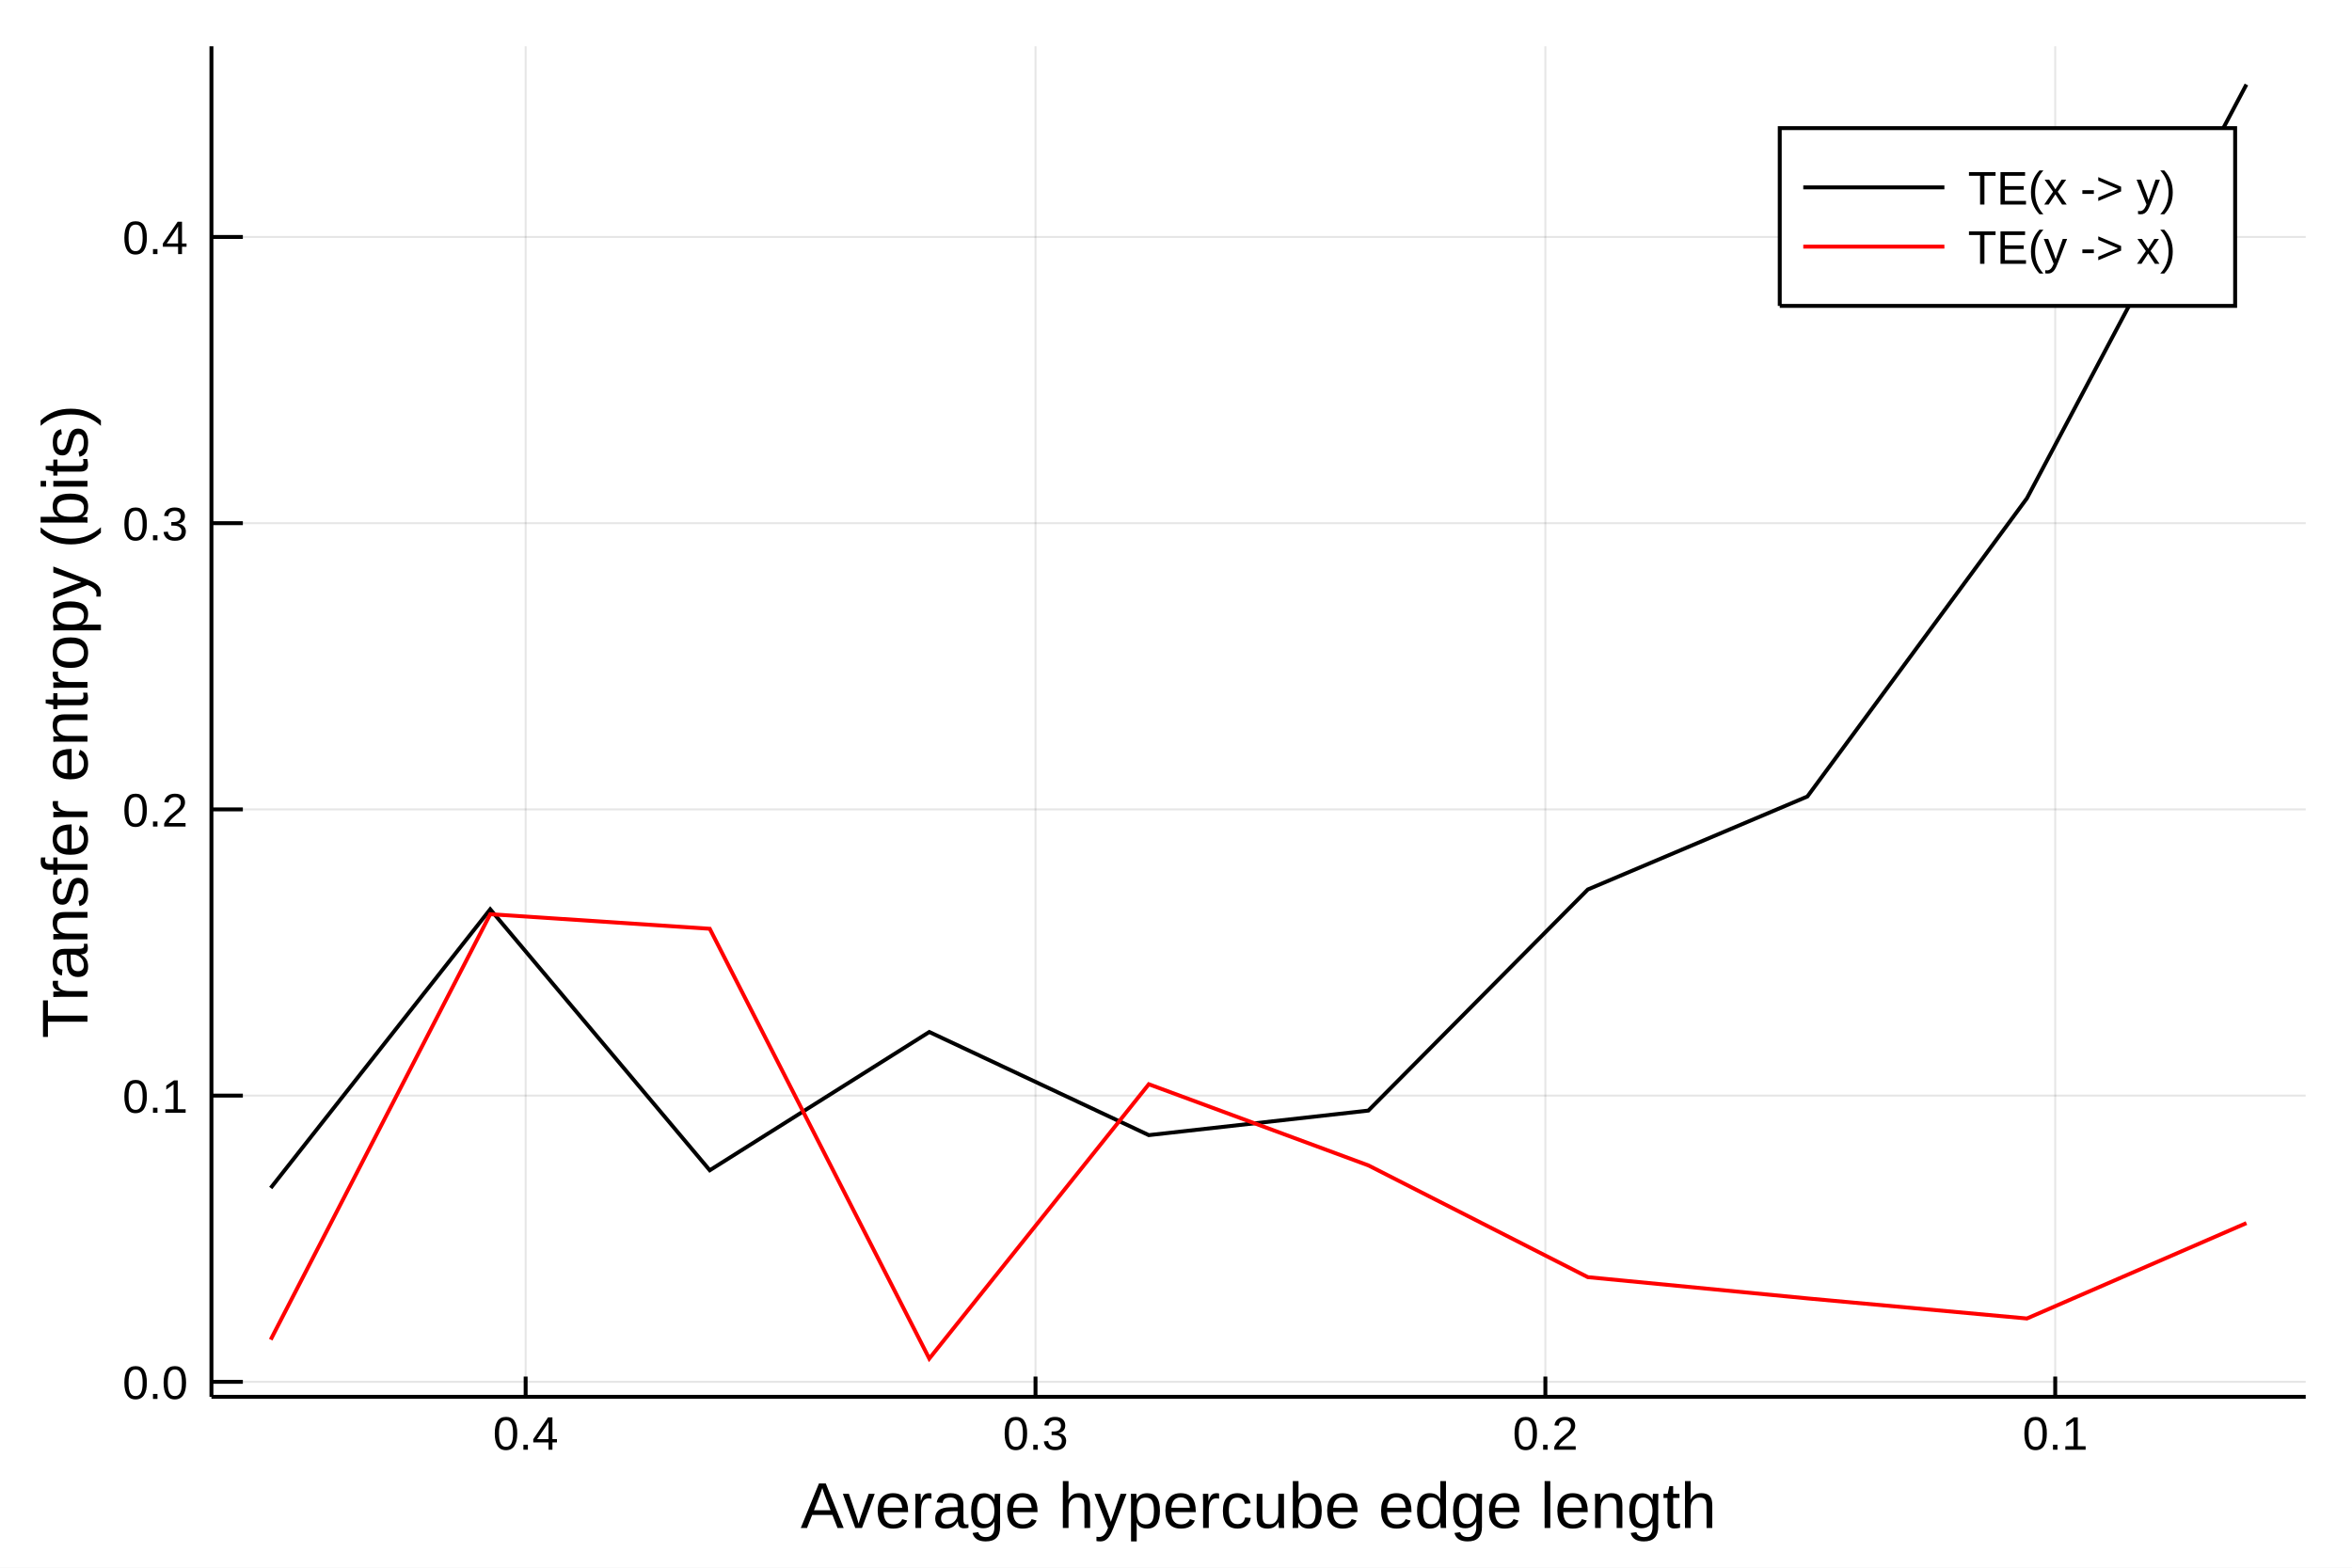
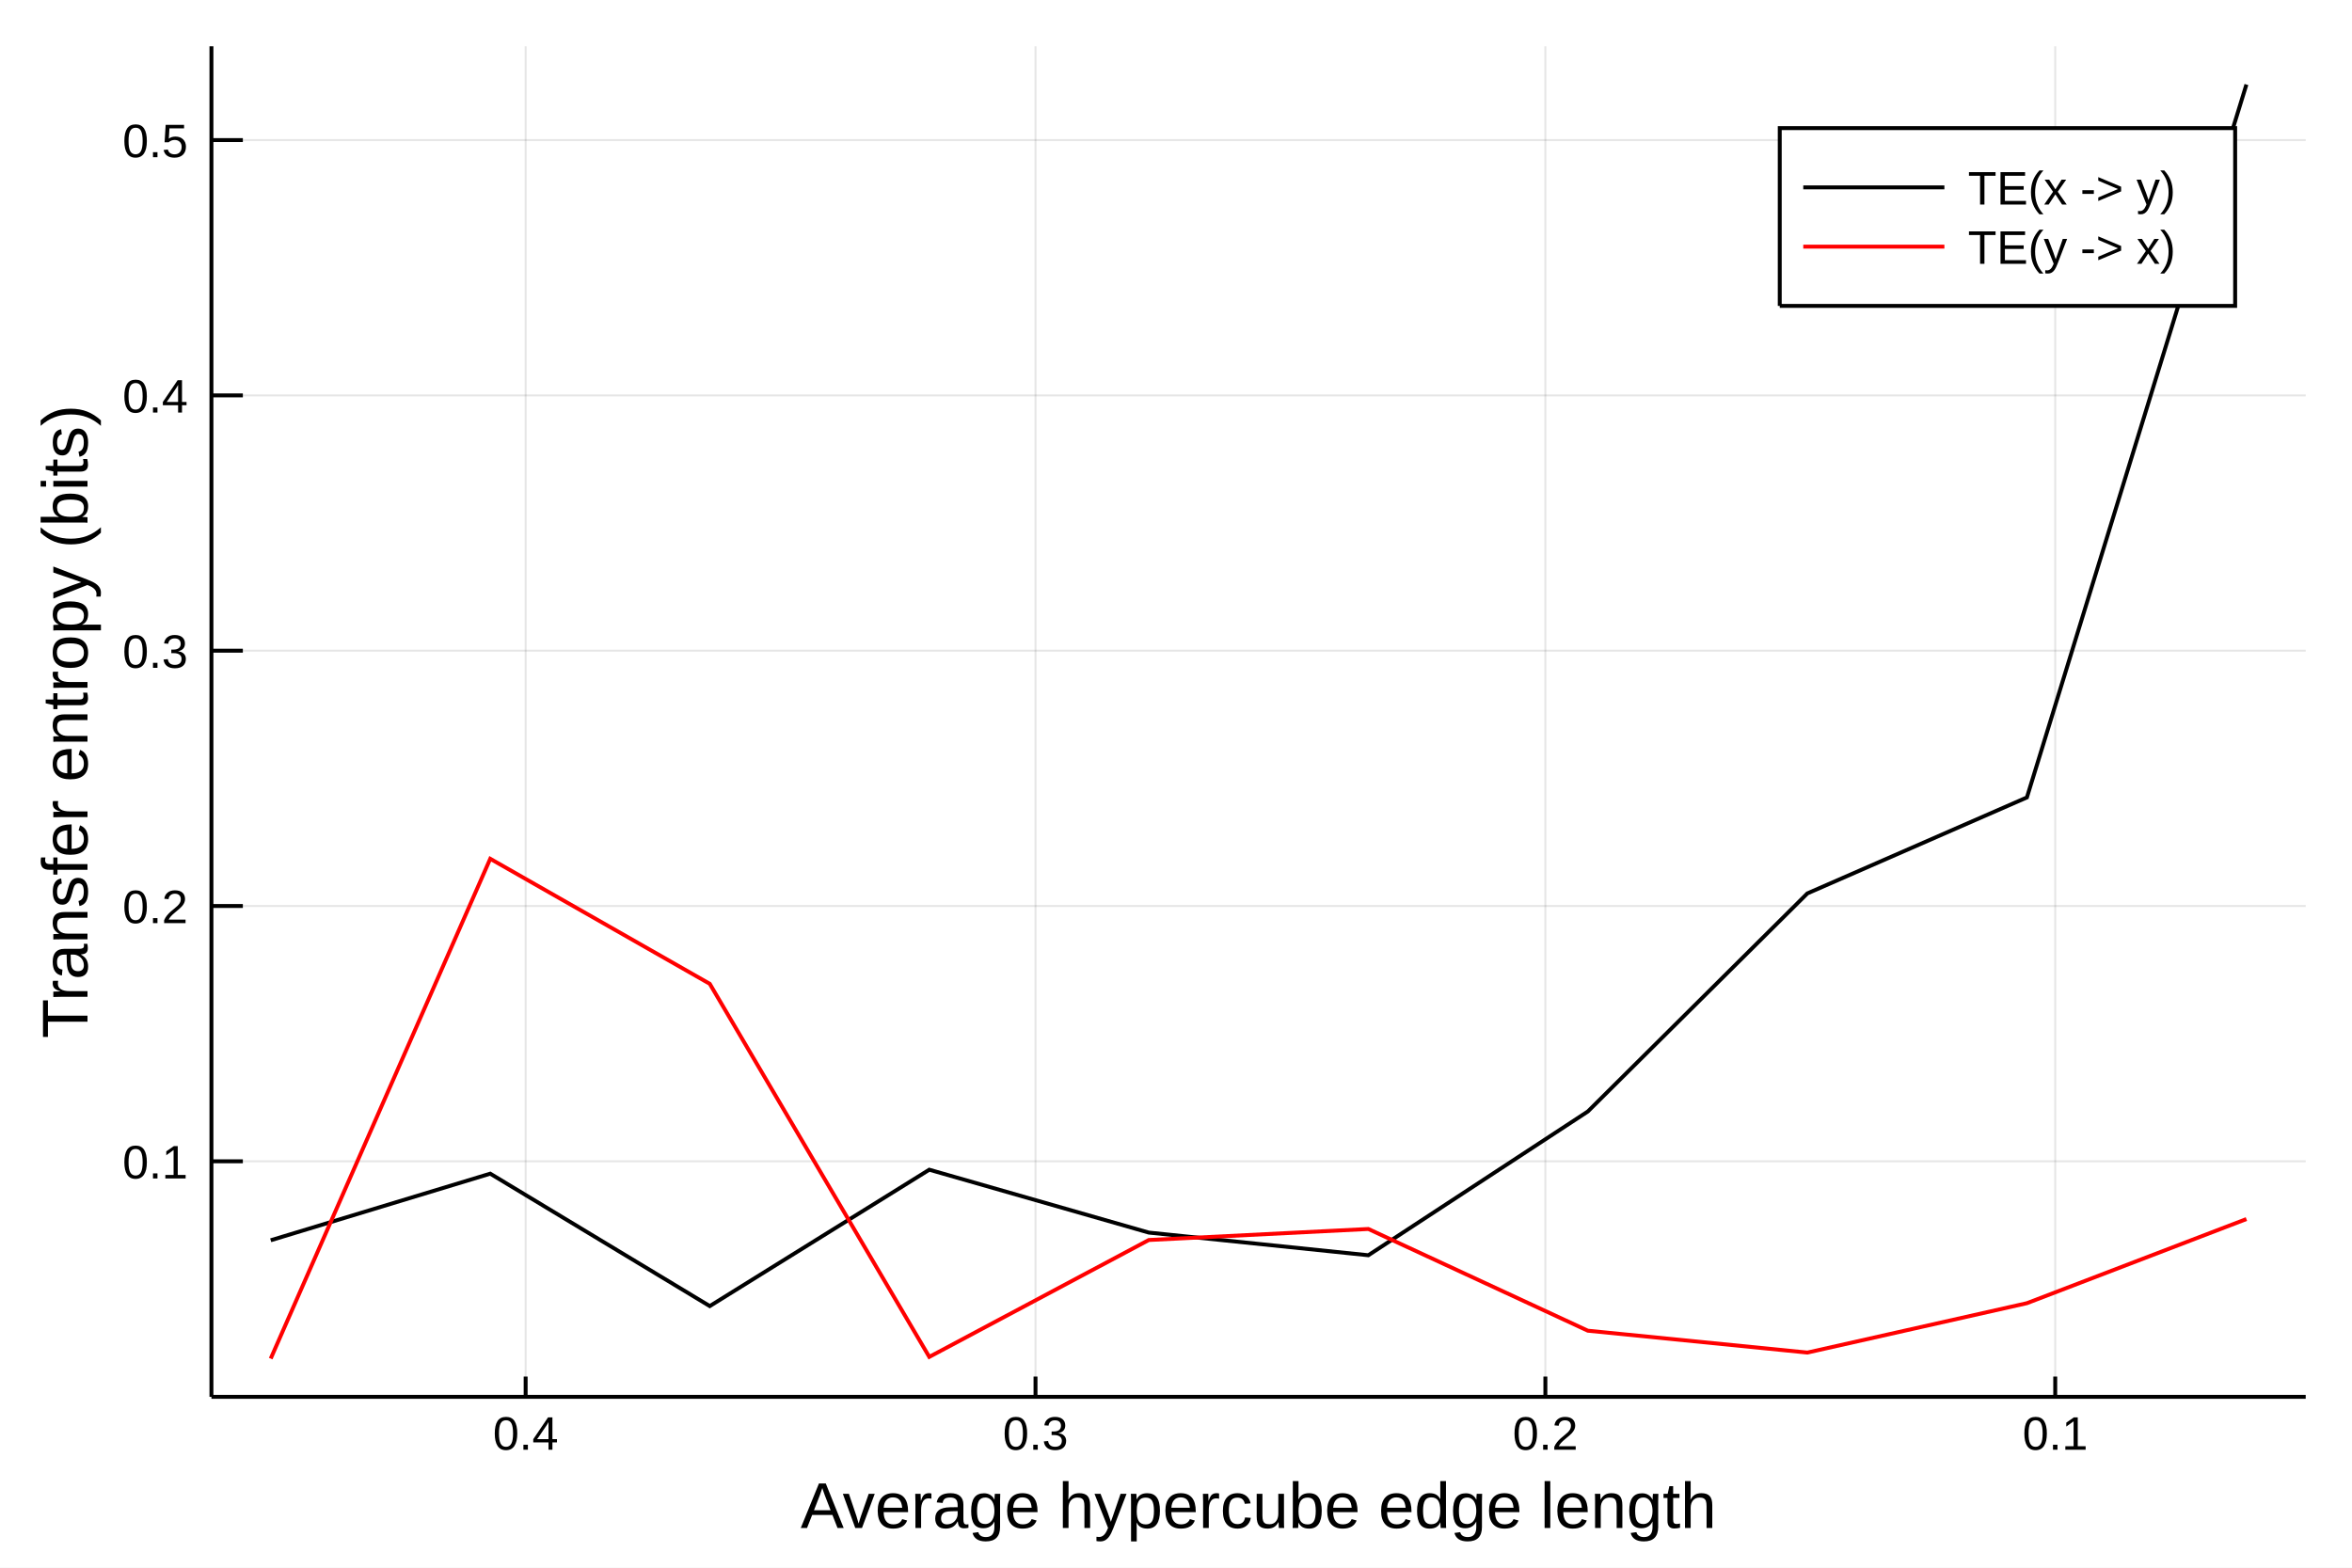
<svg xmlns="http://www.w3.org/2000/svg" width="600" height="400" viewBox="0 0 2400 1600">
  <defs>
-     <clipPath id="clip4200">
+     <clipPath id="clip6700">
      <rect x="0" y="0" width="2400" height="1600" />
    </clipPath>
  </defs>
-   <path clip-path="url(#clip4200)" d=" M0 1600 L2400 1600 L2400 0 L0 0  Z   " fill="#ffffff" fill-rule="evenodd" fill-opacity="1" />
+   <path clip-path="url(#clip6700)" d=" M0 1600 L2400 1600 L2400 0 L0 0  Z   " fill="#ffffff" fill-rule="evenodd" fill-opacity="1" />
  <defs>
-     <clipPath id="clip4201">
+     <clipPath id="clip6701">
      <rect x="480" y="0" width="1681" height="1600" />
    </clipPath>
  </defs>
-   <path clip-path="url(#clip4200)" d=" M215.754 1425.62 L2352.76 1425.62 L2352.76 47.244 L215.754 47.244  Z   " fill="#ffffff" fill-rule="evenodd" fill-opacity="1" />
+   <path clip-path="url(#clip6700)" d=" M215.754 1425.62 L2352.76 1425.62 L2352.76 47.244 L215.754 47.244  Z   " fill="#ffffff" fill-rule="evenodd" fill-opacity="1" />
  <defs>
-     <clipPath id="clip4202">
+     <clipPath id="clip6702">
      <rect x="215" y="47" width="2138" height="1379" />
    </clipPath>
  </defs>
-   <polyline clip-path="url(#clip4202)" style="stroke:#000000; stroke-width:2; stroke-opacity:0.1; fill:none" points="   2097.17,1425.62 2097.17,47.244    " />
-   <polyline clip-path="url(#clip4202)" style="stroke:#000000; stroke-width:2; stroke-opacity:0.1; fill:none" points="   1576.91,1425.62 1576.91,47.244    " />
-   <polyline clip-path="url(#clip4202)" style="stroke:#000000; stroke-width:2; stroke-opacity:0.1; fill:none" points="   1056.64,1425.62 1056.64,47.244    " />
-   <polyline clip-path="url(#clip4202)" style="stroke:#000000; stroke-width:2; stroke-opacity:0.1; fill:none" points="   536.369,1425.62 536.369,47.244    " />
-   <polyline clip-path="url(#clip4202)" style="stroke:#000000; stroke-width:2; stroke-opacity:0.1; fill:none" points="   2352.76,1410.3 215.754,1410.3    " />
-   <polyline clip-path="url(#clip4202)" style="stroke:#000000; stroke-width:2; stroke-opacity:0.1; fill:none" points="   2352.76,1118.19 215.754,1118.19    " />
-   <polyline clip-path="url(#clip4202)" style="stroke:#000000; stroke-width:2; stroke-opacity:0.1; fill:none" points="   2352.76,826.071 215.754,826.071    " />
-   <polyline clip-path="url(#clip4202)" style="stroke:#000000; stroke-width:2; stroke-opacity:0.1; fill:none" points="   2352.76,533.954 215.754,533.954    " />
-   <polyline clip-path="url(#clip4202)" style="stroke:#000000; stroke-width:2; stroke-opacity:0.1; fill:none" points="   2352.76,241.837 215.754,241.837    " />
-   <polyline clip-path="url(#clip4200)" style="stroke:#000000; stroke-width:4; stroke-opacity:1; fill:none" points="   2352.76,1425.62 215.754,1425.62    " />
-   <polyline clip-path="url(#clip4200)" style="stroke:#000000; stroke-width:4; stroke-opacity:1; fill:none" points="   215.754,1425.62 215.754,47.244    " />
-   <polyline clip-path="url(#clip4200)" style="stroke:#000000; stroke-width:4; stroke-opacity:1; fill:none" points="   2097.17,1425.62 2097.17,1404.94    " />
-   <polyline clip-path="url(#clip4200)" style="stroke:#000000; stroke-width:4; stroke-opacity:1; fill:none" points="   1576.91,1425.62 1576.91,1404.94    " />
-   <polyline clip-path="url(#clip4200)" style="stroke:#000000; stroke-width:4; stroke-opacity:1; fill:none" points="   1056.64,1425.62 1056.64,1404.94    " />
-   <polyline clip-path="url(#clip4200)" style="stroke:#000000; stroke-width:4; stroke-opacity:1; fill:none" points="   536.369,1425.62 536.369,1404.94    " />
-   <polyline clip-path="url(#clip4200)" style="stroke:#000000; stroke-width:4; stroke-opacity:1; fill:none" points="   215.754,1410.3 247.809,1410.3    " />
-   <polyline clip-path="url(#clip4200)" style="stroke:#000000; stroke-width:4; stroke-opacity:1; fill:none" points="   215.754,1118.19 247.809,1118.19    " />
-   <polyline clip-path="url(#clip4200)" style="stroke:#000000; stroke-width:4; stroke-opacity:1; fill:none" points="   215.754,826.071 247.809,826.071    " />
-   <polyline clip-path="url(#clip4200)" style="stroke:#000000; stroke-width:4; stroke-opacity:1; fill:none" points="   215.754,533.954 247.809,533.954    " />
-   <polyline clip-path="url(#clip4200)" style="stroke:#000000; stroke-width:4; stroke-opacity:1; fill:none" points="   215.754,241.837 247.809,241.837    " />
-   <g clip-path="url(#clip4200)">
+   <polyline clip-path="url(#clip6702)" style="stroke:#000000; stroke-width:2; stroke-opacity:0.1; fill:none" points="   2097.17,1425.62 2097.17,47.244    " />
+   <polyline clip-path="url(#clip6702)" style="stroke:#000000; stroke-width:2; stroke-opacity:0.1; fill:none" points="   1576.91,1425.62 1576.91,47.244    " />
+   <polyline clip-path="url(#clip6702)" style="stroke:#000000; stroke-width:2; stroke-opacity:0.1; fill:none" points="   1056.64,1425.62 1056.64,47.244    " />
+   <polyline clip-path="url(#clip6702)" style="stroke:#000000; stroke-width:2; stroke-opacity:0.1; fill:none" points="   536.369,1425.62 536.369,47.244    " />
+   <polyline clip-path="url(#clip6702)" style="stroke:#000000; stroke-width:2; stroke-opacity:0.1; fill:none" points="   2352.76,1185.23 215.754,1185.23    " />
+   <polyline clip-path="url(#clip6702)" style="stroke:#000000; stroke-width:2; stroke-opacity:0.1; fill:none" points="   2352.76,924.667 215.754,924.667    " />
+   <polyline clip-path="url(#clip6702)" style="stroke:#000000; stroke-width:2; stroke-opacity:0.1; fill:none" points="   2352.76,664.102 215.754,664.102    " />
+   <polyline clip-path="url(#clip6702)" style="stroke:#000000; stroke-width:2; stroke-opacity:0.1; fill:none" points="   2352.76,403.537 215.754,403.537    " />
+   <polyline clip-path="url(#clip6702)" style="stroke:#000000; stroke-width:2; stroke-opacity:0.1; fill:none" points="   2352.76,142.972 215.754,142.972    " />
+   <polyline clip-path="url(#clip6700)" style="stroke:#000000; stroke-width:4; stroke-opacity:1; fill:none" points="   2352.76,1425.62 215.754,1425.62    " />
+   <polyline clip-path="url(#clip6700)" style="stroke:#000000; stroke-width:4; stroke-opacity:1; fill:none" points="   215.754,1425.62 215.754,47.244    " />
+   <polyline clip-path="url(#clip6700)" style="stroke:#000000; stroke-width:4; stroke-opacity:1; fill:none" points="   2097.17,1425.62 2097.17,1404.94    " />
+   <polyline clip-path="url(#clip6700)" style="stroke:#000000; stroke-width:4; stroke-opacity:1; fill:none" points="   1576.91,1425.62 1576.91,1404.94    " />
+   <polyline clip-path="url(#clip6700)" style="stroke:#000000; stroke-width:4; stroke-opacity:1; fill:none" points="   1056.64,1425.62 1056.64,1404.94    " />
+   <polyline clip-path="url(#clip6700)" style="stroke:#000000; stroke-width:4; stroke-opacity:1; fill:none" points="   536.369,1425.62 536.369,1404.94    " />
+   <polyline clip-path="url(#clip6700)" style="stroke:#000000; stroke-width:4; stroke-opacity:1; fill:none" points="   215.754,1185.23 247.809,1185.23    " />
+   <polyline clip-path="url(#clip6700)" style="stroke:#000000; stroke-width:4; stroke-opacity:1; fill:none" points="   215.754,924.667 247.809,924.667    " />
+   <polyline clip-path="url(#clip6700)" style="stroke:#000000; stroke-width:4; stroke-opacity:1; fill:none" points="   215.754,664.102 247.809,664.102    " />
+   <polyline clip-path="url(#clip6700)" style="stroke:#000000; stroke-width:4; stroke-opacity:1; fill:none" points="   215.754,403.537 247.809,403.537    " />
+   <polyline clip-path="url(#clip6700)" style="stroke:#000000; stroke-width:4; stroke-opacity:1; fill:none" points="   215.754,142.972 247.809,142.972    " />
+   <g clip-path="url(#clip6700)">
    <text style="fill:#000000; fill-opacity:1; font-family:Arial,Helvetica Neue,Helvetica,sans-serif; font-size:48px; text-anchor:middle;" transform="rotate(0, 2097.17, 1479.62)" x="2097.17" y="1479.62">0.1</text>
  </g>
-   <g clip-path="url(#clip4200)">
+   <g clip-path="url(#clip6700)">
    <text style="fill:#000000; fill-opacity:1; font-family:Arial,Helvetica Neue,Helvetica,sans-serif; font-size:48px; text-anchor:middle;" transform="rotate(0, 1576.91, 1479.62)" x="1576.91" y="1479.62">0.2</text>
  </g>
-   <g clip-path="url(#clip4200)">
+   <g clip-path="url(#clip6700)">
    <text style="fill:#000000; fill-opacity:1; font-family:Arial,Helvetica Neue,Helvetica,sans-serif; font-size:48px; text-anchor:middle;" transform="rotate(0, 1056.64, 1479.62)" x="1056.64" y="1479.62">0.3</text>
  </g>
-   <g clip-path="url(#clip4200)">
+   <g clip-path="url(#clip6700)">
    <text style="fill:#000000; fill-opacity:1; font-family:Arial,Helvetica Neue,Helvetica,sans-serif; font-size:48px; text-anchor:middle;" transform="rotate(0, 536.369, 1479.62)" x="536.369" y="1479.62">0.4</text>
  </g>
-   <g clip-path="url(#clip4200)">
-     <text style="fill:#000000; fill-opacity:1; font-family:Arial,Helvetica Neue,Helvetica,sans-serif; font-size:48px; text-anchor:end;" transform="rotate(0, 191.754, 1427.8)" x="191.754" y="1427.8">0.0</text>
+   <g clip-path="url(#clip6700)">
+     <text style="fill:#000000; fill-opacity:1; font-family:Arial,Helvetica Neue,Helvetica,sans-serif; font-size:48px; text-anchor:end;" transform="rotate(0, 191.754, 1202.73)" x="191.754" y="1202.73">0.1</text>
  </g>
-   <g clip-path="url(#clip4200)">
-     <text style="fill:#000000; fill-opacity:1; font-family:Arial,Helvetica Neue,Helvetica,sans-serif; font-size:48px; text-anchor:end;" transform="rotate(0, 191.754, 1135.69)" x="191.754" y="1135.69">0.1</text>
+   <g clip-path="url(#clip6700)">
+     <text style="fill:#000000; fill-opacity:1; font-family:Arial,Helvetica Neue,Helvetica,sans-serif; font-size:48px; text-anchor:end;" transform="rotate(0, 191.754, 942.167)" x="191.754" y="942.167">0.2</text>
  </g>
-   <g clip-path="url(#clip4200)">
-     <text style="fill:#000000; fill-opacity:1; font-family:Arial,Helvetica Neue,Helvetica,sans-serif; font-size:48px; text-anchor:end;" transform="rotate(0, 191.754, 843.571)" x="191.754" y="843.571">0.2</text>
+   <g clip-path="url(#clip6700)">
+     <text style="fill:#000000; fill-opacity:1; font-family:Arial,Helvetica Neue,Helvetica,sans-serif; font-size:48px; text-anchor:end;" transform="rotate(0, 191.754, 681.602)" x="191.754" y="681.602">0.3</text>
  </g>
-   <g clip-path="url(#clip4200)">
-     <text style="fill:#000000; fill-opacity:1; font-family:Arial,Helvetica Neue,Helvetica,sans-serif; font-size:48px; text-anchor:end;" transform="rotate(0, 191.754, 551.454)" x="191.754" y="551.454">0.3</text>
+   <g clip-path="url(#clip6700)">
+     <text style="fill:#000000; fill-opacity:1; font-family:Arial,Helvetica Neue,Helvetica,sans-serif; font-size:48px; text-anchor:end;" transform="rotate(0, 191.754, 421.037)" x="191.754" y="421.037">0.4</text>
  </g>
-   <g clip-path="url(#clip4200)">
-     <text style="fill:#000000; fill-opacity:1; font-family:Arial,Helvetica Neue,Helvetica,sans-serif; font-size:48px; text-anchor:end;" transform="rotate(0, 191.754, 259.337)" x="191.754" y="259.337">0.4</text>
+   <g clip-path="url(#clip6700)">
+     <text style="fill:#000000; fill-opacity:1; font-family:Arial,Helvetica Neue,Helvetica,sans-serif; font-size:48px; text-anchor:end;" transform="rotate(0, 191.754, 160.472)" x="191.754" y="160.472">0.5</text>
  </g>
-   <g clip-path="url(#clip4200)">
+   <g clip-path="url(#clip6700)">
    <text style="fill:#000000; fill-opacity:1; font-family:Arial,Helvetica Neue,Helvetica,sans-serif; font-size:66px; text-anchor:middle;" transform="rotate(0, 1284.25, 1559.48)" x="1284.25" y="1559.48">Average hypercube edge length</text>
  </g>
-   <g clip-path="url(#clip4200)">
+   <g clip-path="url(#clip6700)">
    <text style="fill:#000000; fill-opacity:1; font-family:Arial,Helvetica Neue,Helvetica,sans-serif; font-size:66px; text-anchor:middle;" transform="rotate(-90, 89.2861, 736.431)" x="89.286" y="736.431">Transfer entropy (bits)</text>
  </g>
-   <polyline clip-path="url(#clip4202)" style="stroke:#000000; stroke-width:4; stroke-opacity:1; fill:none" points="   2292.27,86.255 2068.27,508.586 1844.27,812.923 1620.26,907.796 1396.26,1133.48 1172.25,1158.52 948.248,1053.26 724.244,1194.39 500.24,928.034 276.235,1212.46       " />
-   <polyline clip-path="url(#clip4202)" style="stroke:#ff0000; stroke-width:4; stroke-opacity:1; fill:none" points="   2292.27,1248.32 2068.27,1345.67 1844.27,1325.16 1620.26,1303.49 1396.26,1189.4 1172.25,1106.58 948.248,1386.61 724.244,947.909 500.24,933.034 276.235,1367.27       " />
-   <path clip-path="url(#clip4200)" d=" M1816.07 312.204 L2280.76 312.204 L2280.76 130.764 L1816.07 130.764  Z   " fill="#ffffff" fill-rule="evenodd" fill-opacity="1" />
-   <polyline clip-path="url(#clip4200)" style="stroke:#000000; stroke-width:4; stroke-opacity:1; fill:none" points="   1816.07,312.204 2280.76,312.204 2280.76,130.764 1816.07,130.764 1816.07,312.204    " />
-   <polyline clip-path="url(#clip4200)" style="stroke:#000000; stroke-width:4; stroke-opacity:1; fill:none" points="   1840.07,191.244 1984.07,191.244    " />
-   <g clip-path="url(#clip4200)">
+   <polyline clip-path="url(#clip6702)" style="stroke:#000000; stroke-width:4; stroke-opacity:1; fill:none" points="   2292.27,86.255 2068.27,813.872 1844.27,911.812 1620.26,1134.37 1396.26,1281.12 1172.25,1257.99 948.248,1193.81 724.244,1333.01 500.24,1197.85 276.235,1265.84       " />
+   <polyline clip-path="url(#clip6702)" style="stroke:#ff0000; stroke-width:4; stroke-opacity:1; fill:none" points="   2292.27,1244.19 2068.27,1330.05 1844.27,1380.45 1620.26,1358.13 1396.26,1254.31 1172.25,1265.56 948.248,1384.86 724.244,1004.09 500.24,876.479 276.235,1386.61       " />
+   <path clip-path="url(#clip6700)" d=" M1816.07 312.204 L2280.76 312.204 L2280.76 130.764 L1816.07 130.764  Z   " fill="#ffffff" fill-rule="evenodd" fill-opacity="1" />
+   <polyline clip-path="url(#clip6700)" style="stroke:#000000; stroke-width:4; stroke-opacity:1; fill:none" points="   1816.07,312.204 2280.76,312.204 2280.76,130.764 1816.07,130.764 1816.07,312.204    " />
+   <polyline clip-path="url(#clip6700)" style="stroke:#000000; stroke-width:4; stroke-opacity:1; fill:none" points="   1840.07,191.244 1984.07,191.244    " />
+   <g clip-path="url(#clip6700)">
    <text style="fill:#000000; fill-opacity:1; font-family:Arial,Helvetica Neue,Helvetica,sans-serif; font-size:48px; text-anchor:start;" transform="rotate(0, 2008.07, 208.744)" x="2008.07" y="208.744">TE(x -&gt; y)</text>
  </g>
-   <polyline clip-path="url(#clip4200)" style="stroke:#ff0000; stroke-width:4; stroke-opacity:1; fill:none" points="   1840.07,251.724 1984.07,251.724    " />
-   <g clip-path="url(#clip4200)">
+   <polyline clip-path="url(#clip6700)" style="stroke:#ff0000; stroke-width:4; stroke-opacity:1; fill:none" points="   1840.07,251.724 1984.07,251.724    " />
+   <g clip-path="url(#clip6700)">
    <text style="fill:#000000; fill-opacity:1; font-family:Arial,Helvetica Neue,Helvetica,sans-serif; font-size:48px; text-anchor:start;" transform="rotate(0, 2008.07, 269.224)" x="2008.07" y="269.224">TE(y -&gt; x)</text>
  </g>
</svg>
